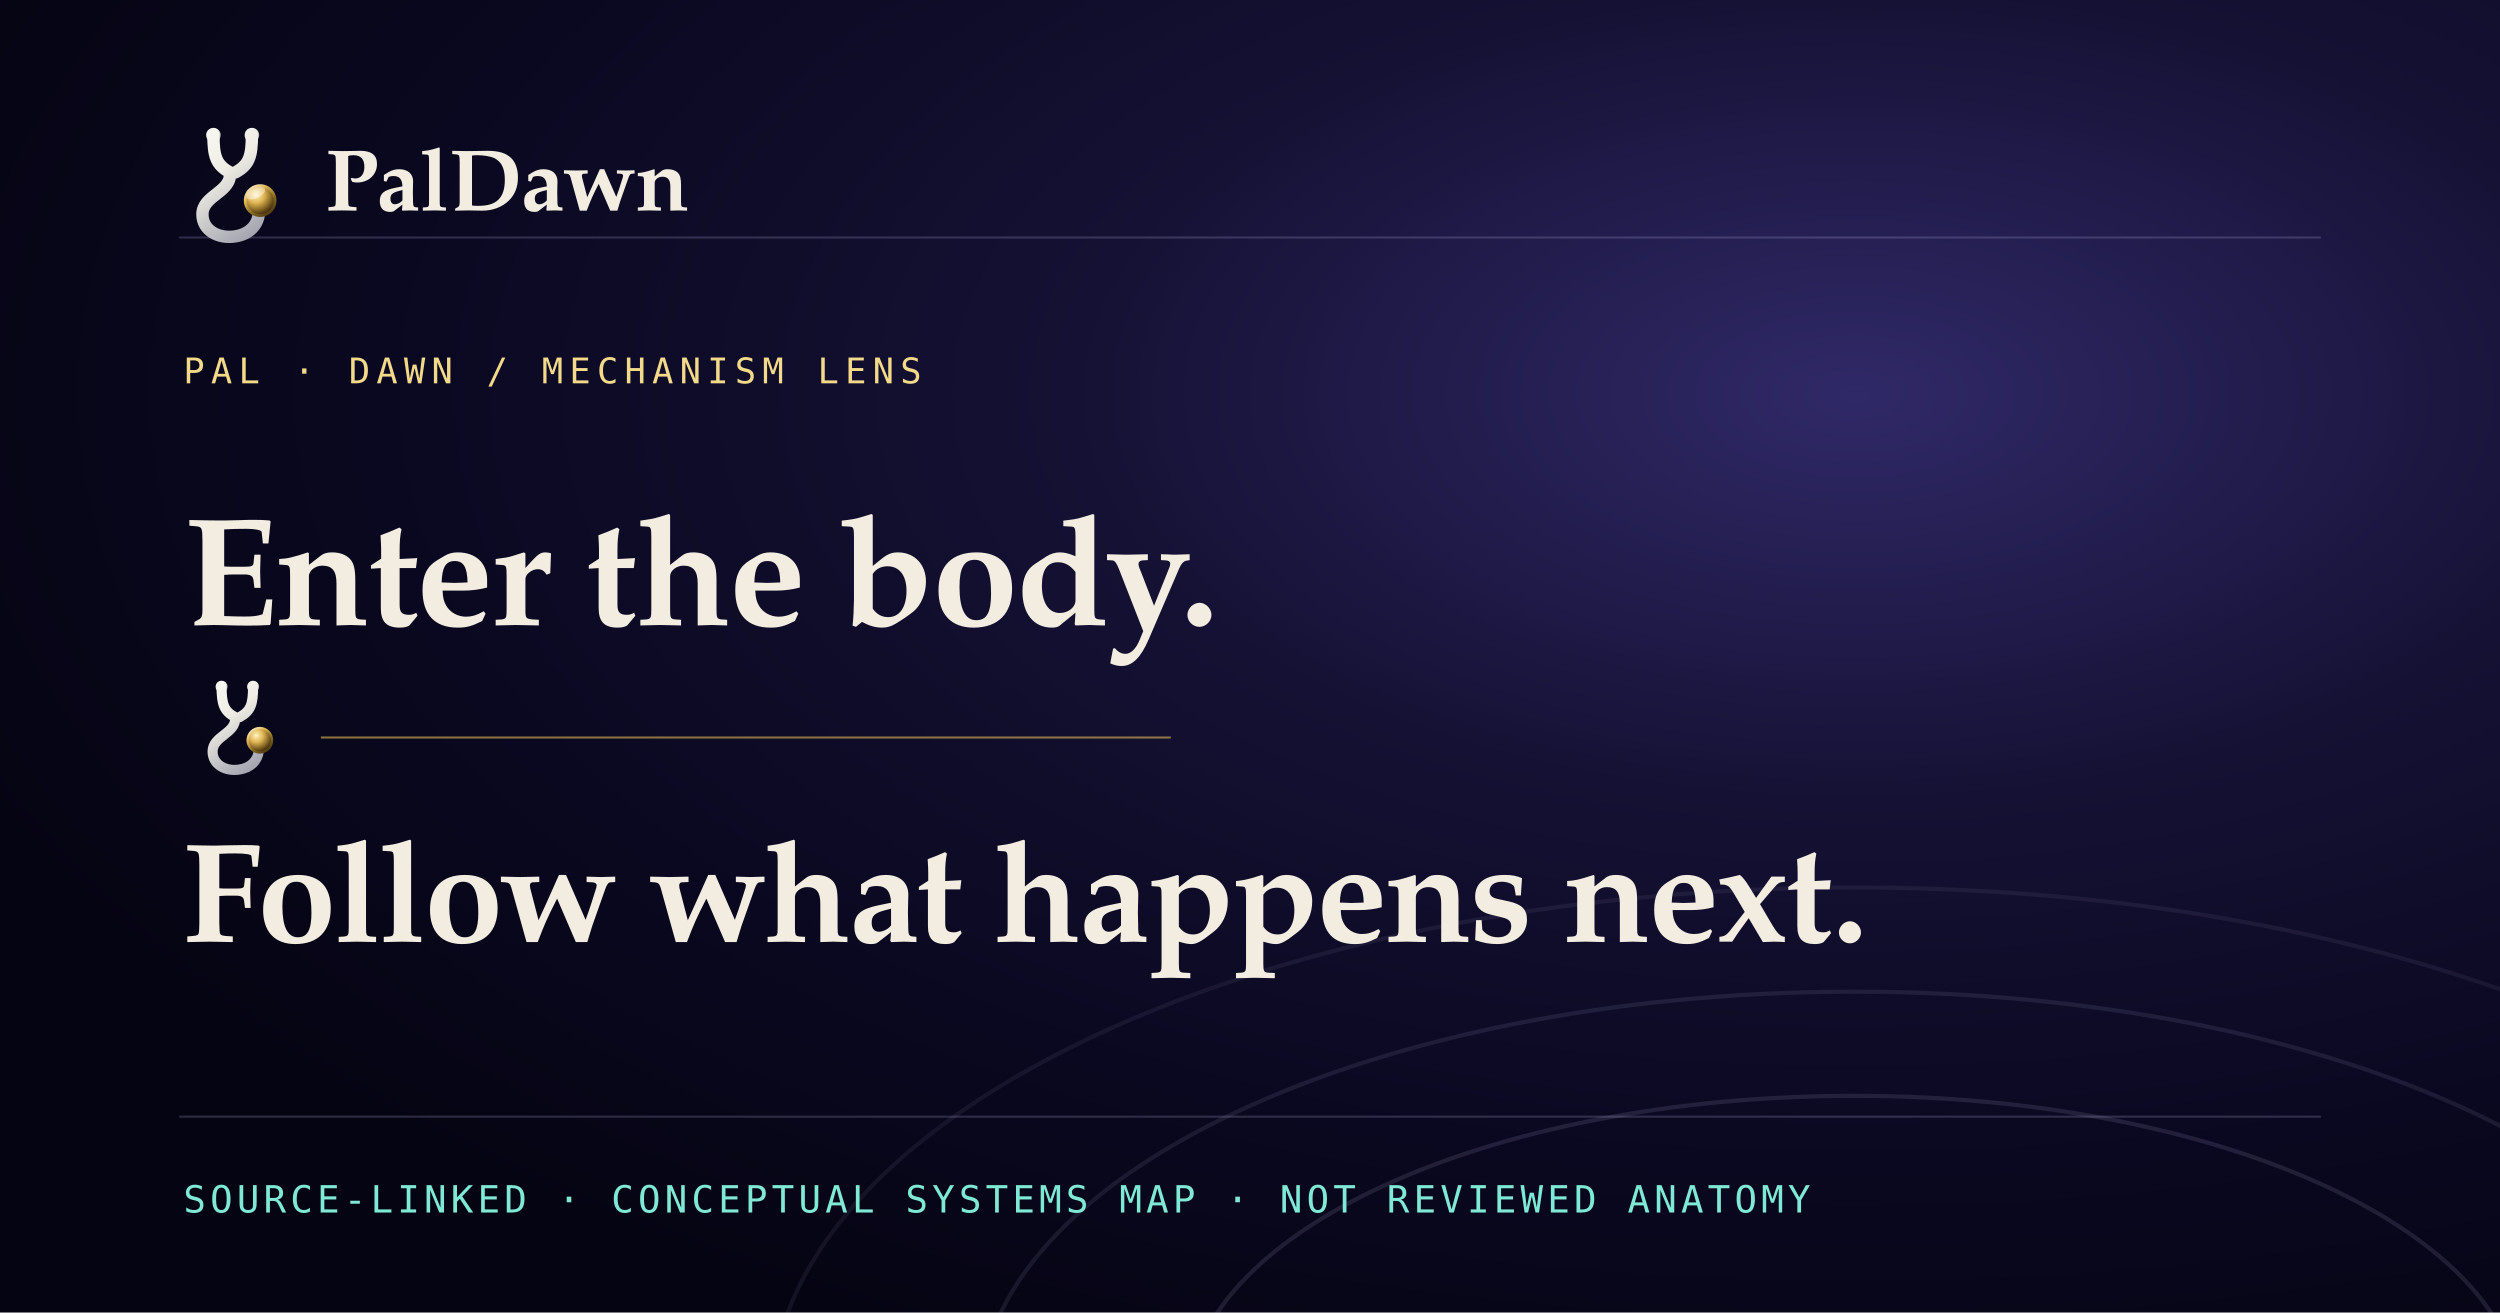
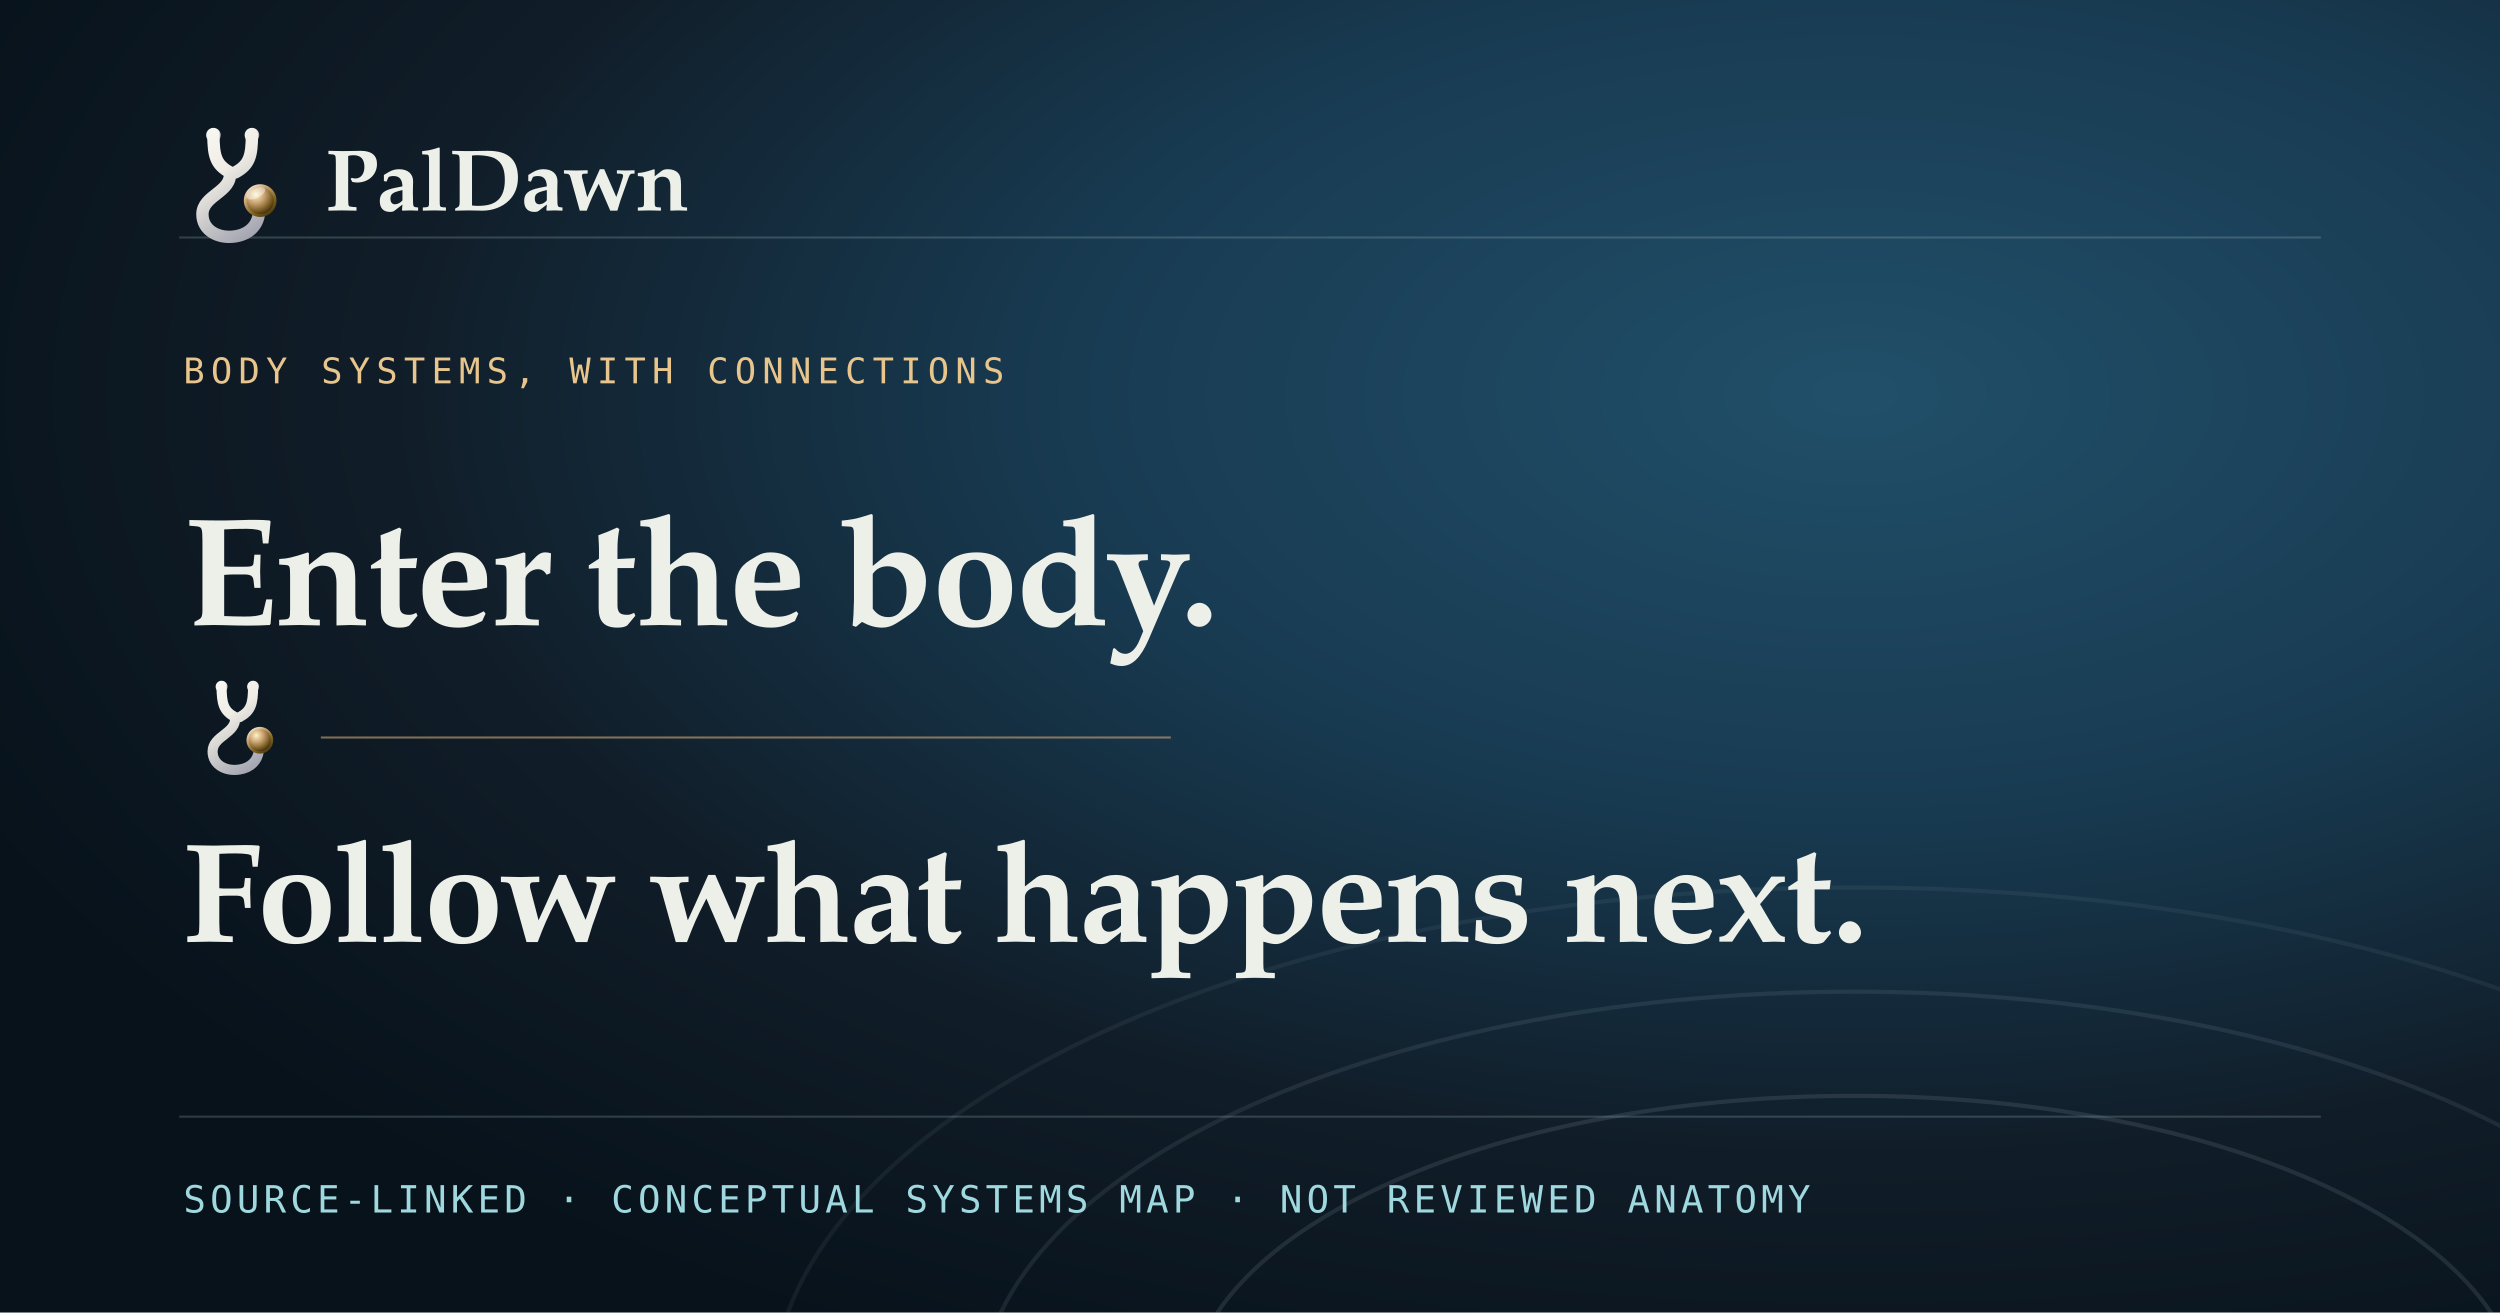
<svg xmlns="http://www.w3.org/2000/svg" viewBox="0 0 1200 630" role="img" aria-labelledby="title description">
  <defs>
    <radialGradient id="field" cx=".74" cy=".3" r=".82">
-       <stop offset="0" stop-color="#302968" />
-       <stop offset=".38" stop-color="#151134" />
-       <stop offset=".72" stop-color="#0a0820" />
-       <stop offset="1" stop-color="#050412" />
+       <stop offset="0" stop-color="#214f69" />
+       <stop offset=".38" stop-color="#183b52" />
+       <stop offset=".72" stop-color="#101c27" />
+       <stop offset="1" stop-color="#07121b" />
    </radialGradient>
    <linearGradient id="tube" x1="0" y1="0" x2=".72" y2="1">
      <stop offset="0" stop-color="#ffffff" />
      <stop offset=".44" stop-color="#efede4" />
      <stop offset="1" stop-color="#8f91a2" />
    </linearGradient>
    <linearGradient id="bezel" x1=".14" y1="0" x2=".86" y2="1">
      <stop offset="0" stop-color="#fff8e4" />
-       <stop offset=".3" stop-color="#e0b653" />
+       <stop offset=".3" stop-color="#cba573" />
      <stop offset=".66" stop-color="#80631f" />
      <stop offset="1" stop-color="#3f2e0d" />
    </linearGradient>
    <radialGradient id="disc" cx=".34" cy=".28" r=".82">
      <stop offset="0" stop-color="#fff3c6" />
-       <stop offset=".38" stop-color="#e0b653" />
+       <stop offset=".38" stop-color="#cba573" />
      <stop offset=".8" stop-color="#6a4f18" />
      <stop offset="1" stop-color="#2f2108" />
    </radialGradient>
    <mask id="tube-mask" maskUnits="userSpaceOnUse" x="0" y="0" width="96" height="96">
      <g fill="none" stroke="#fff" stroke-width="9" stroke-linecap="round">
        <path d="M34 10 C34 26 36 32 46 37.5 C47.5 52 26 54 26 68 C26 80 38 86 50 84 C60 82.5 66 76 67 68" />
        <path d="M62 10 C62 26 60 32 50 37.5" />
      </g>
    </mask>
  </defs>
  <rect width="1200" height="630" fill="url(#field)" />
-   <g fill="none" stroke="#bab2d8" stroke-width="2">
+   <g fill="none" stroke="#a9bcc4" stroke-width="2">
    <ellipse cx="890" cy="674" rx="520" ry="248" opacity=".08" />
    <ellipse cx="890" cy="674" rx="420" ry="198" opacity=".11" />
    <ellipse cx="890" cy="674" rx="320" ry="148" opacity=".14" />
  </g>
-   <path d="M86 114 H1114" stroke="#ada4cc" stroke-opacity=".24" />
-   <path d="M86 536 H1114" stroke="#ada4cc" stroke-opacity=".24" />
+   <path d="M86 114 H1114" stroke="#a9bcc4" stroke-opacity=".24" />
+   <path d="M86 536 H1114" stroke="#a9bcc4" stroke-opacity=".24" />
  <g transform="translate(80 58) scale(.66)">
    <circle cx="34" cy="10.4" r="5.3" fill="url(#tube)" />
    <circle cx="62" cy="10.4" r="5.3" fill="url(#tube)" />
    <g mask="url(#tube-mask)">
      <rect width="96" height="96" fill="url(#tube)" />
    </g>
    <circle cx="68" cy="58" r="11.9" fill="url(#bezel)" />
    <circle cx="68" cy="58" r="9.8" fill="url(#disc)" />
    <ellipse cx="64.8" cy="52.7" rx="7.4" ry="3.5" transform="rotate(-26 64.8 52.7)" fill="#fff" opacity=".42" />
  </g>
-   <text x="156" y="101" fill="#f2ede0" font-family="Iowan Old Style, Palatino Linotype, Book Antiqua, Palatino, Georgia, serif" font-size="42" font-weight="600">PalDawn</text>
-   <text x="88" y="184" fill="#f3d98a" font-family="SFMono-Regular, Menlo, Consolas, monospace" font-size="17" letter-spacing="3">PAL · DAWN / MECHANISM LENS</text>
-   <text x="88" y="300" fill="#f2ede0" font-family="Iowan Old Style, Palatino Linotype, Book Antiqua, Palatino, Georgia, serif" font-size="74" font-weight="600" letter-spacing="-1">Enter the body.</text>
+   <text x="156" y="101" fill="#edf0e9" font-family="Iowan Old Style, Palatino Linotype, Book Antiqua, Palatino, Georgia, serif" font-size="42" font-weight="600">PalDawn</text>
+   <text x="88" y="184" fill="#e8c58d" font-family="SFMono-Regular, Menlo, Consolas, monospace" font-size="17" letter-spacing="3">BODY SYSTEMS, WITH CONNECTIONS</text>
+   <text x="88" y="300" fill="#edf0e9" font-family="Iowan Old Style, Palatino Linotype, Book Antiqua, Palatino, Georgia, serif" font-size="74" font-weight="600" letter-spacing="-1">Enter the body.</text>
  <g transform="translate(88 324) scale(.54)">
    <circle cx="34" cy="10.4" r="5.3" fill="url(#tube)" />
    <circle cx="62" cy="10.4" r="5.3" fill="url(#tube)" />
    <g mask="url(#tube-mask)">
      <rect width="96" height="96" fill="url(#tube)" />
    </g>
    <circle cx="68" cy="58" r="11.9" fill="url(#bezel)" />
    <circle cx="68" cy="58" r="9.8" fill="url(#disc)" />
  </g>
-   <path d="M154 354 H562" stroke="#e0b653" stroke-opacity=".6" />
-   <text x="88" y="452" fill="#f2ede0" font-family="Iowan Old Style, Palatino Linotype, Book Antiqua, Palatino, Georgia, serif" font-size="68" font-weight="600" letter-spacing="-1">Follow what happens next.</text>
-   <text x="88" y="582" fill="#7fe9d5" font-family="SFMono-Regular, Menlo, Consolas, monospace" font-size="18" letter-spacing="2">SOURCE-LINKED · CONCEPTUAL SYSTEMS MAP · NOT REVIEWED ANATOMY</text>
+   <path d="M154 354 H562" stroke="#cba573" stroke-opacity=".6" />
+   <text x="88" y="452" fill="#edf0e9" font-family="Iowan Old Style, Palatino Linotype, Book Antiqua, Palatino, Georgia, serif" font-size="68" font-weight="600" letter-spacing="-1">Follow what happens next.</text>
+   <text x="88" y="582" fill="#9fd8df" font-family="SFMono-Regular, Menlo, Consolas, monospace" font-size="18" letter-spacing="2">SOURCE-LINKED · CONCEPTUAL SYSTEMS MAP · NOT REVIEWED ANATOMY</text>
</svg>
